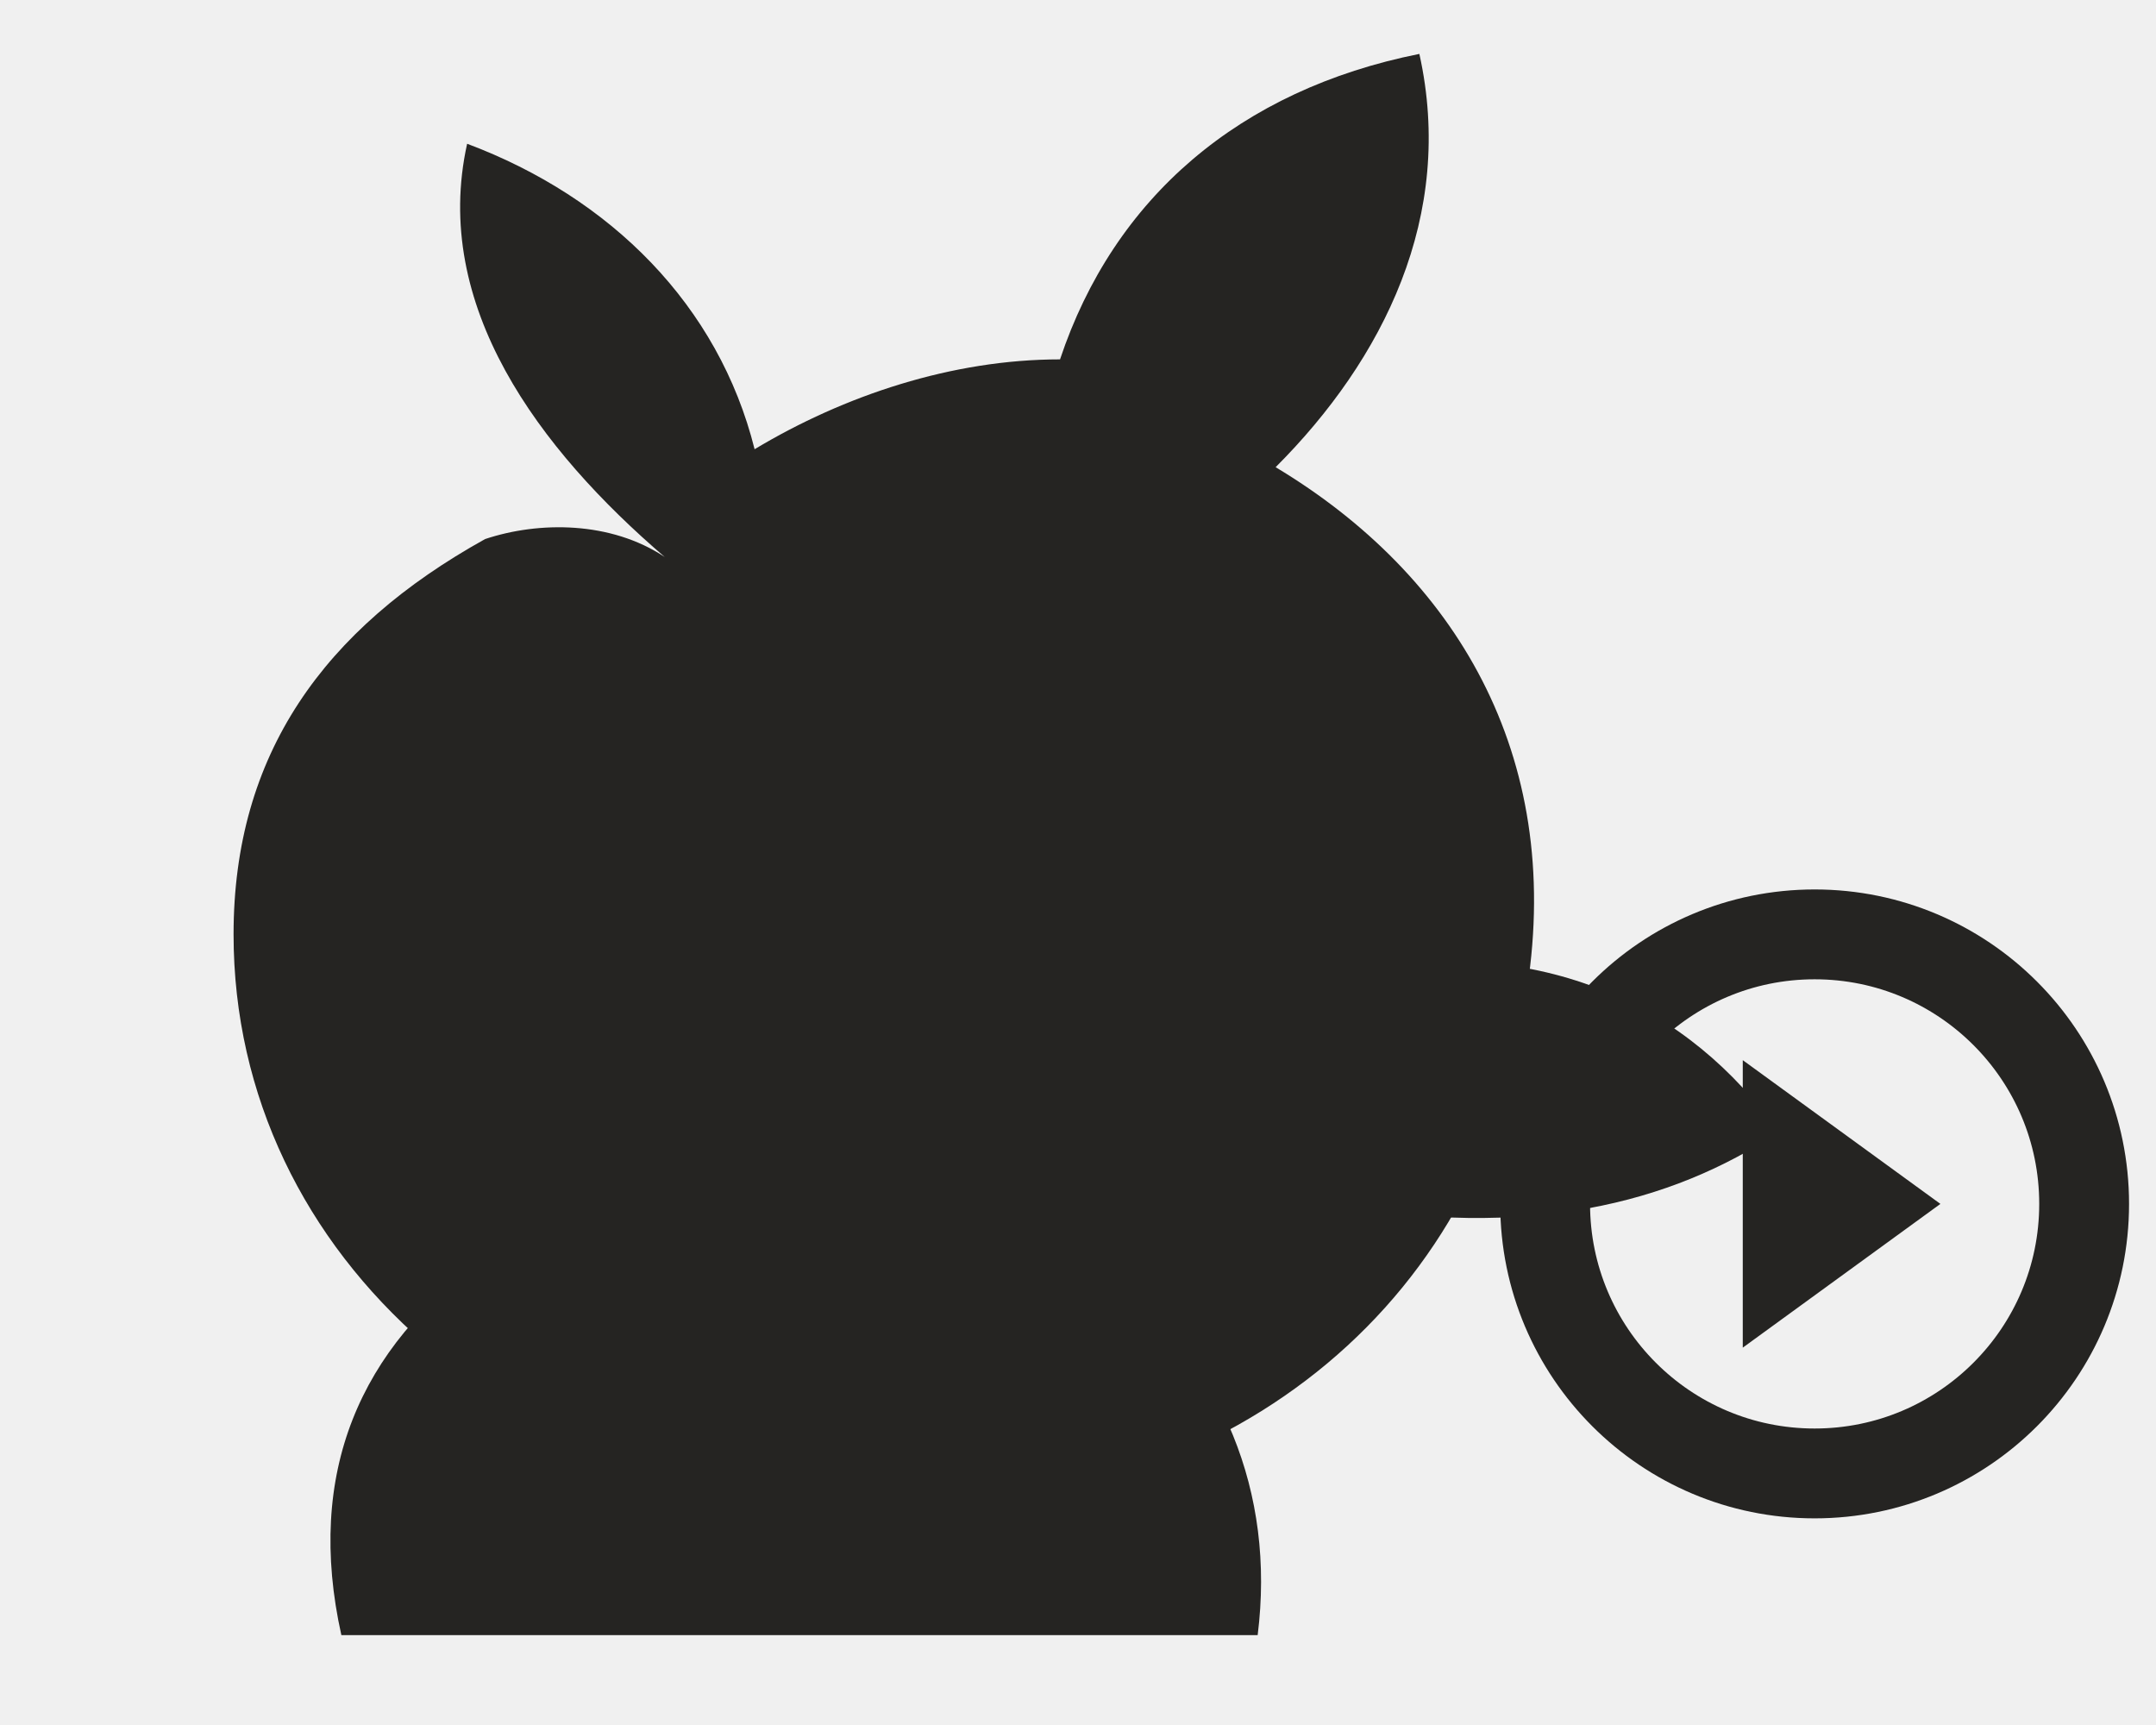
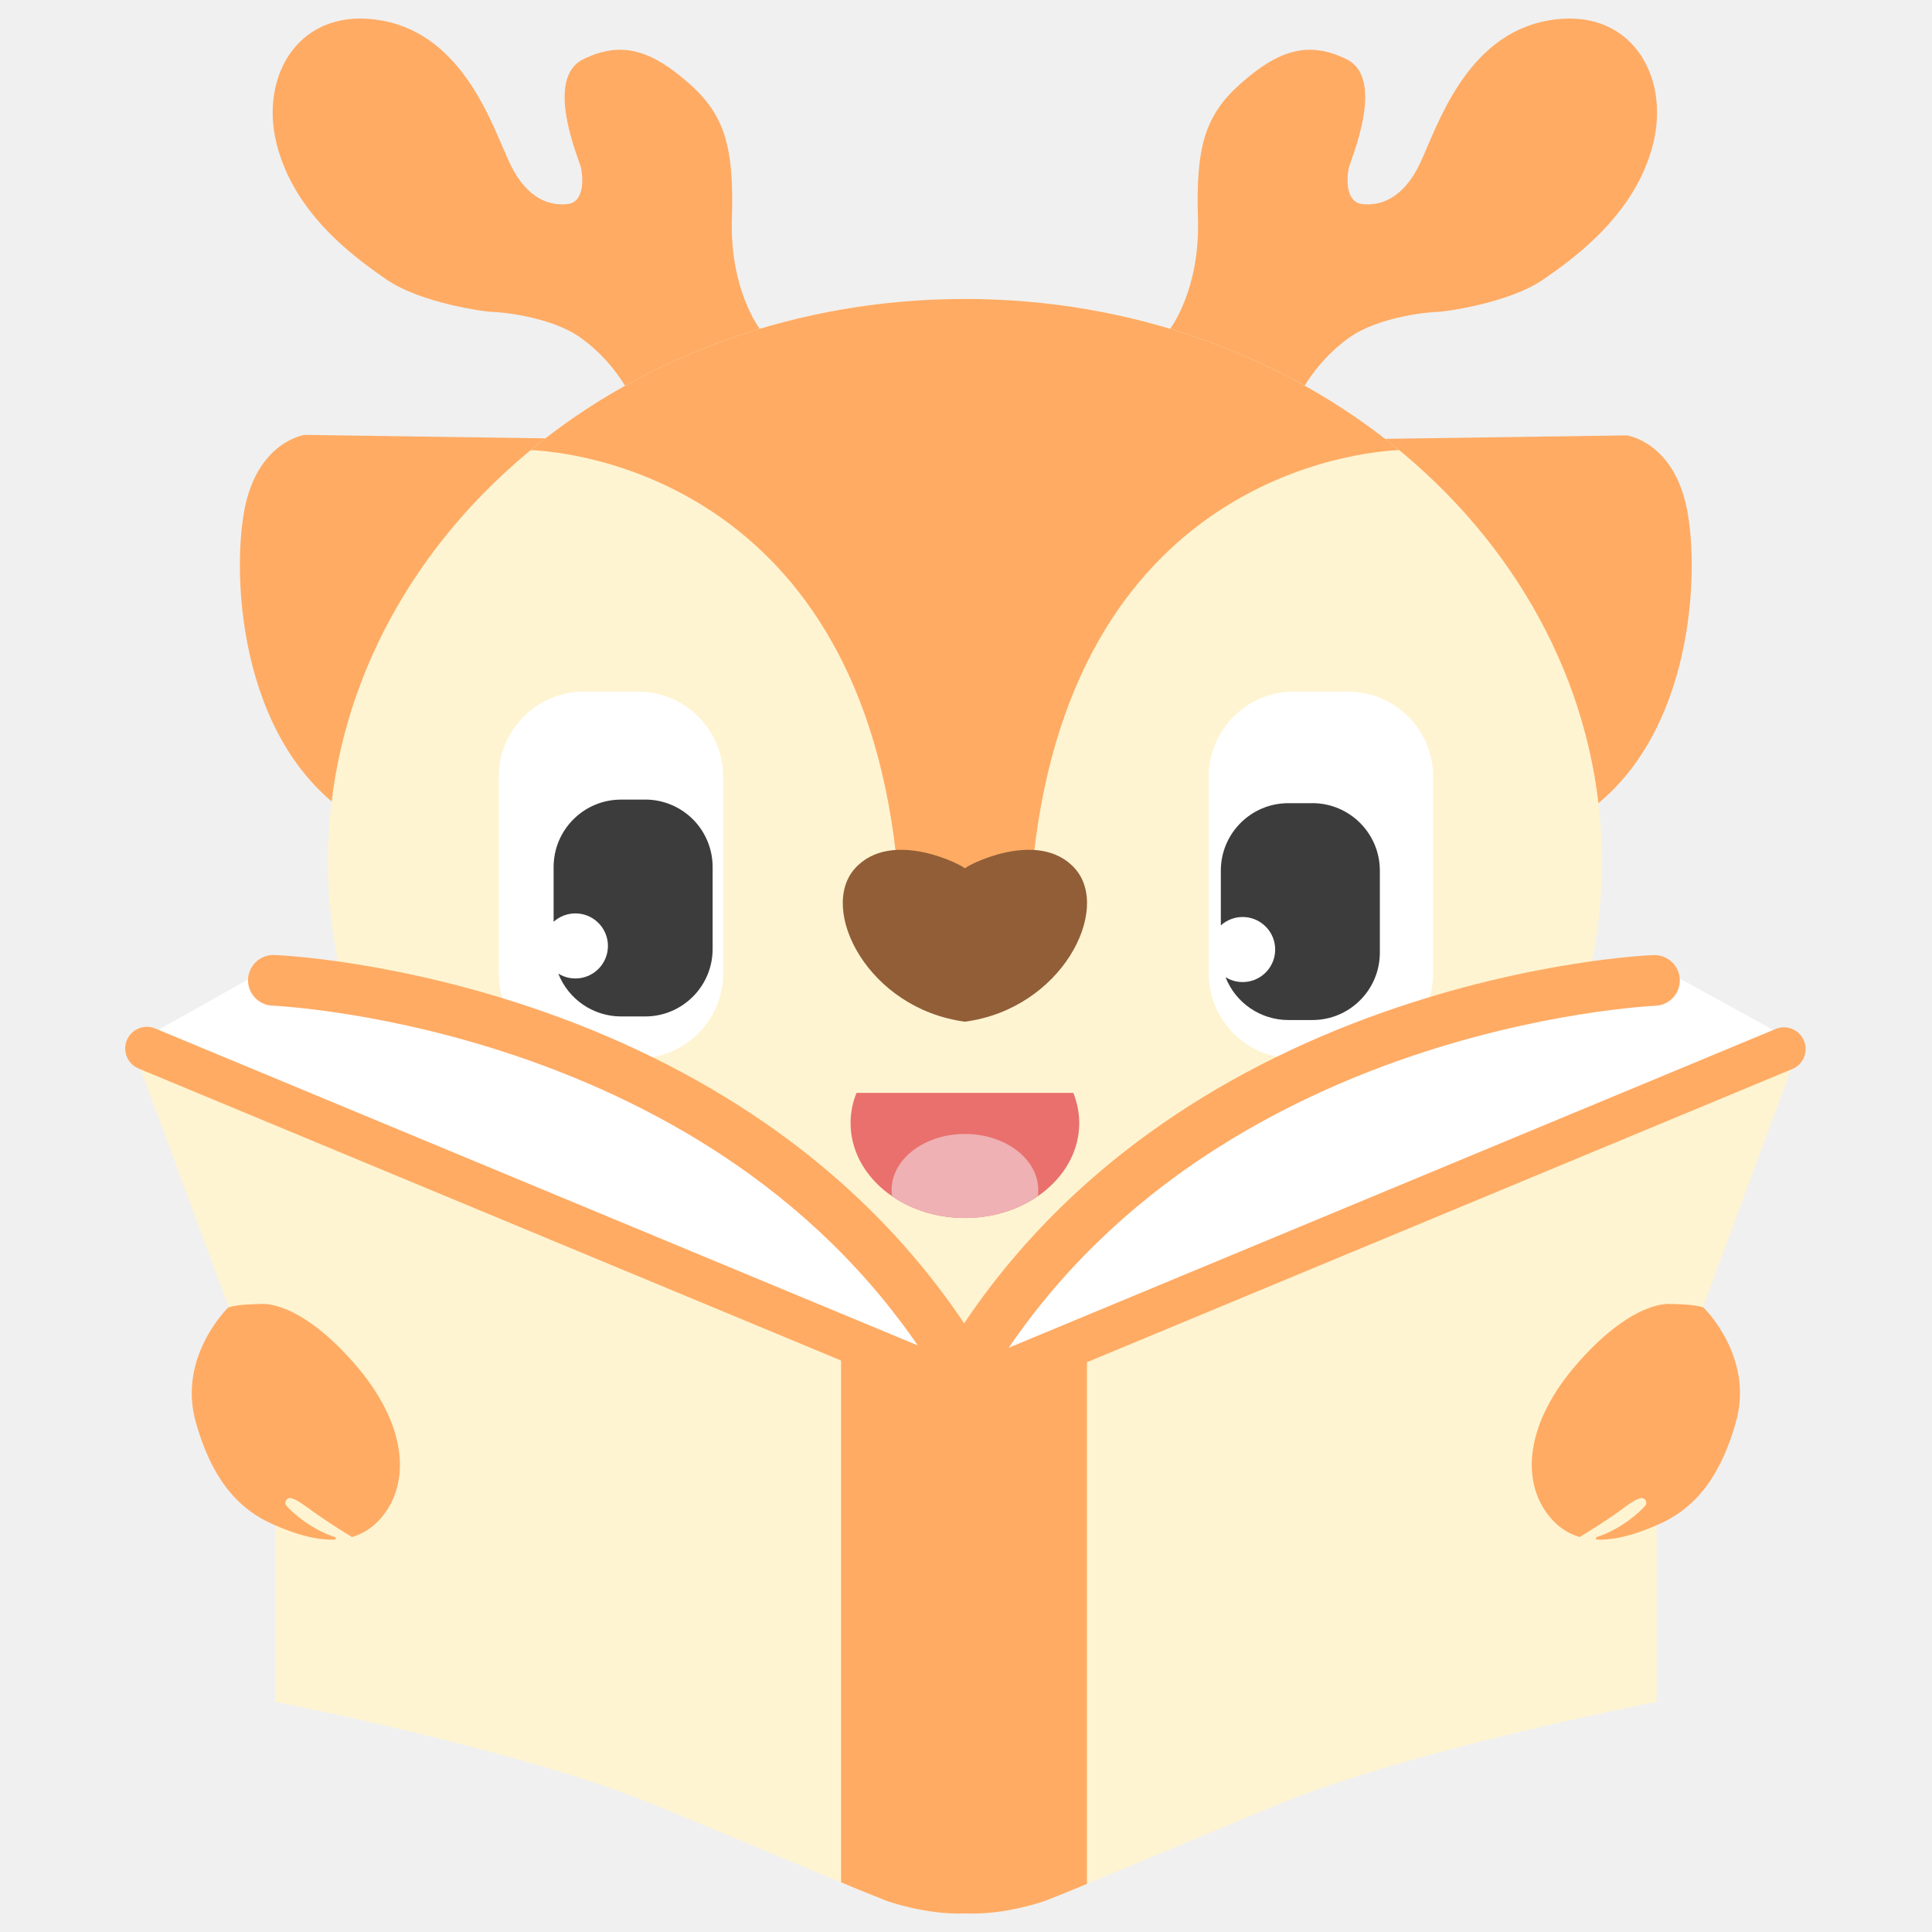
- <svg xmlns="http://www.w3.org/2000/svg" viewBox="0 0 120 96">
-   <path d="M37 31C30 25 24 17 26 8c8 3 14 9 16 17 5-3 11-5 17-5 3-9 10-15 20-17 2 9-2 17-8 23 10 6 16 16 14 29-2 17-16 29-35 29-21 0-37-14-37-32 0-10 5-17 14-22 3-1 7-1 10 1Z" fill="#252422" />
-   <path d="M75 54c11-2 19 2 24 9-6 4-14 6-25 4" fill="#252422" />
-   <circle cx="101" cy="67" r="15" fill="none" stroke="#252422" stroke-width="5" />
-   <path d="m97 59 11 8-11 8Z" fill="#252422" />
-   <path d="M27 70c-7 5-10 12-8 21h51c1-8-2-15-8-20" fill="#252422" />
+ <svg xmlns="http://www.w3.org/2000/svg" t="1785894669427" class="icon" viewBox="0 0 1024 1024" version="1.1" p-id="4040" width="256" height="256">
+   <path d="M402.795 174.443s-16.021-20.596-14.865-58.318c1.123-37.723-3.419-54.916-22.875-72.043-19.456-17.144-35.46-22.875-56.056-12.602-20.596 10.273-2.263 52.587-1.123 57.195 1.123 4.591 2.263 18.316-6.871 19.456-9.133 1.123-21.735-2.279-30.869-21.735C261.004 66.94 246.09 18.944 202.636 10.934 159.166 2.94 137.447 39.556 146.581 76.123c9.133 36.6 40.002 59.458 58.318 72.06 18.333 12.585 52.604 17.127 56.056 17.127 3.402 0 30.869 2.279 46.856 13.725a87.205 87.205 0 0 1 24.014 26.327l70.953-30.918zM620.082 174.443s15.988-20.596 14.865-58.318c-1.156-37.723 3.402-54.916 22.858-72.043 19.456-17.144 35.46-22.875 56.056-12.602 20.596 10.273 2.263 52.587 1.14 57.195-1.156 4.591-2.279 18.316 6.854 19.456 9.133 1.123 21.735-2.279 30.869-21.735C761.856 66.94 776.721 18.944 820.158 10.934c43.47-7.994 65.189 28.606 56.056 65.189-9.133 36.6-40.002 59.458-58.318 72.06-18.333 12.585-52.604 17.127-56.056 17.127-3.468 0-30.869 2.279-46.856 13.725-16.021 11.462-24.014 26.327-24.014 26.327l-70.904-30.918zM302.047 232.514l-140.552-2.015s-25.138 3.402-31.992 40.002c-6.871 36.6-2.279 129.239 62.91 165.822 65.189 36.6 109.618-203.809 109.618-203.809zM721.755 232.778l140.552-2.015s25.121 3.402 31.992 40.002c6.854 36.583 2.263 129.239-62.926 165.822-65.173 36.6-109.618-203.809-109.618-203.809z" fill="#FFAB64" p-id="4041" />
+   <path d="M173.832 456.919a337.606 298.479 0 1 0 675.212 0 337.606 298.479 0 1 0-675.212 0Z" fill="#FEF4D1" p-id="4042" />
+   <path d="M568.882 579.254c2.015 5.054 3.138 10.405 3.138 15.988 0 27.78-27.136 50.325-60.581 50.325-33.445 0-60.614-22.495-60.614-50.325 0-5.566 1.09-10.983 3.155-15.988" fill="#E9706D" p-id="4043" />
+   <path d="M511.438 158.456c88.923 0 169.835 30.39 230.136 80.103-19.654 0.826-176.458 14.105-194.692 225.23h-70.904C457.728 252.614 300.874 239.385 281.286 238.559c60.3-49.714 141.213-80.103 230.152-80.103z" fill="#FFAB64" p-id="4044" />
+   <path d="M569.757 460.338c-19.456-21.735-58.318-1.156-58.318 0 0-1.156-38.879-21.735-58.335 0-19.456 21.719 6.871 74.323 58.335 81.177 51.448-6.854 77.725-59.458 58.302-81.177z" fill="#915E37" p-id="4045" />
+   <path d="M511.438 601.022c21.471 0 38.862 13.312 38.862 29.729 0 1.107-0.083 2.197-0.231 3.27a68.377 68.377 0 0 1-38.648 11.561c-14.666 0-28.127-4.344-38.615-11.561l-0.149-1.156-0.099-2.114c0-16.417 17.408-29.729 38.879-29.729z" fill="#EFB1B3" p-id="4046" />
+   <path d="M338.118 560.987h-28.54a45.205 45.205 0 0 1-45.221-45.221v-104.002a45.205 45.205 0 0 1 45.221-45.205h28.54a45.205 45.205 0 0 1 45.205 45.205v104.002a45.205 45.205 0 0 1-45.205 45.221z" fill="#FFFFFF" p-id="4047" />
+   <path d="M341.933 423.804h-12.75a35.757 35.757 0 0 0-35.757 35.757v29.002a17.243 17.243 0 1 1 2.477 27.466 35.823 35.823 0 0 0 33.28 22.71h12.75a35.757 35.757 0 0 0 35.774-35.774v-43.404a35.724 35.724 0 0 0-35.774-35.774z" fill="#3C3C3C" p-id="4048" />
+   <path d="M714.372 560.987h-28.54a45.205 45.205 0 0 1-45.221-45.221v-104.002a45.205 45.205 0 0 1 45.221-45.205h28.54a45.205 45.205 0 0 1 45.221 45.205v104.002a45.205 45.205 0 0 1-45.221 45.221z" fill="#FFFFFF" p-id="4049" />
+   <path d="M695.593 425.703h-12.75a35.757 35.757 0 0 0-35.774 35.774v29.002a17.243 17.243 0 1 1 2.477 27.45 35.823 35.823 0 0 0 33.297 22.71h12.75a35.757 35.757 0 0 0 35.757-35.757V461.461a35.79 35.79 0 0 0-35.757-35.774z" fill="#3C3C3C" p-id="4050" />
+   <path d="M511.901 721.804s99.658-183.015 378.533-203.148L954.632 554.116 511.901 738.106 69.17 554.116l63.224-35.46c269.312 11.512 379.508 203.148 379.508 203.148z" fill="#FFFFFF" p-id="4051" />
+   <path d="M511.901 736.206L69.17 552.217 145.837 759.213v142.815s129.404 24.923 201.249 54.602c71.845 29.679 105.373 44.082 122.682 50.787 0 0 21.058 7.68 42.166 6.706 21.058 0.991 42.166-6.706 42.166-6.706 17.243-6.706 50.787-21.058 122.682-50.787 71.895-29.729 201.233-54.602 201.233-54.602v-142.815l76.651-207.03-442.797 184.006z" fill="#FEF4D1" p-id="4052" />
+   <path d="M511.901 747.718a11.512 11.512 0 0 1-4.443-22.082l434.275-180.505a11.512 11.512 0 0 1 8.82 21.223l-434.209 180.488a12.139 12.139 0 0 1-4.459 0.875z" fill="#FFAB64" p-id="4053" />
+   <path d="M512.099 747.718a10.917 10.917 0 0 1-4.377-0.875L73.447 566.338a11.479 11.479 0 1 1 8.82-21.223l434.275 180.488a11.479 11.479 0 0 1-4.443 22.099z" fill="#FFAB64" p-id="4054" />
+   <path d="M510.91 740.022a13.395 13.395 0 0 1-11.512-20.232c27.615-46.609 64.743-86.908 110.262-119.692 36.22-26.095 77.874-47.533 123.755-63.686 77.94-27.417 140.503-30.142 143.129-30.191h0.512a13.428 13.428 0 0 1 0.512 26.839c-1.024 0.05-62.084 2.841-136.043 29.002-43.305 15.327-82.531 35.559-116.604 60.119-42.314 30.555-76.8 67.98-102.4 111.286a13.494 13.494 0 0 1-11.611 6.557z" fill="#FFAB64" p-id="4055" />
+   <path d="M510.976 740.022a13.461 13.461 0 0 1-11.561-6.606c-25.666-43.305-60.086-80.714-102.4-111.269-34.073-24.576-73.299-44.808-116.604-60.119-74.223-26.294-135.432-28.969-136.043-29.019a13.428 13.428 0 0 1 1.074-26.839c2.643 0.099 65.189 2.791 143.129 30.191 45.882 16.153 87.486 37.574 123.772 63.686 45.518 32.785 82.63 73.034 110.245 119.692a13.428 13.428 0 0 1-11.611 20.282z" fill="#FFAB64" p-id="4056" />
+   <path d="M576.099 709.533l-64.198 26.674-66.114-27.466v288.933a1217.734 1217.734 0 0 0 23.948 9.745s21.058 7.697 42.166 6.722c21.058 0.991 42.166-6.706 42.166-6.706a1016.403 1016.403 0 0 0 22.033-8.919V709.5zM902.92 693.05c-4.79-1.899-17.243-1.899-17.243-1.899s-19.159-2.89-48.888 30.654-30.654 65.189-14.386 83.357c4.443 4.955 9.497 7.895 14.865 9.497 5.368-3.254 16.153-9.959 24.411-16.202 3.667-2.742 6.144-3.964 7.895-4.393 2.279-0.512 3.931 2.213 2.428 4.03-2.841 3.402-13.015 12.486-25.6 16.566-0.776 0.264-0.628 1.338 0.198 1.387 7.019 0.215 14.204-1.387 20.645-3.501 4.245-1.404 8.209-2.989 11.726-4.542 15.327-6.706 31.628-20.133 41.175-54.602 9.612-34.436-17.226-60.35-17.226-60.35zM120.931 693.05c4.79-1.899 17.243-1.899 17.243-1.899s19.142-2.89 48.871 30.654 30.654 65.189 14.402 83.357c-4.443 4.955-9.497 7.895-14.865 9.497a316.333 316.333 0 0 1-24.411-16.202c-3.667-2.742-6.144-3.964-7.895-4.393-2.279-0.512-3.931 2.213-2.428 4.03 2.841 3.402 12.998 12.486 25.6 16.566 0.776 0.264 0.611 1.338-0.215 1.387-7.019 0.215-14.204-1.387-20.645-3.501a129.685 129.685 0 0 1-11.726-4.542c-15.31-6.706-31.628-20.133-41.175-54.602-9.546-34.486 17.243-60.35 17.243-60.35z" fill="#FFAB64" p-id="4057" />
</svg>
